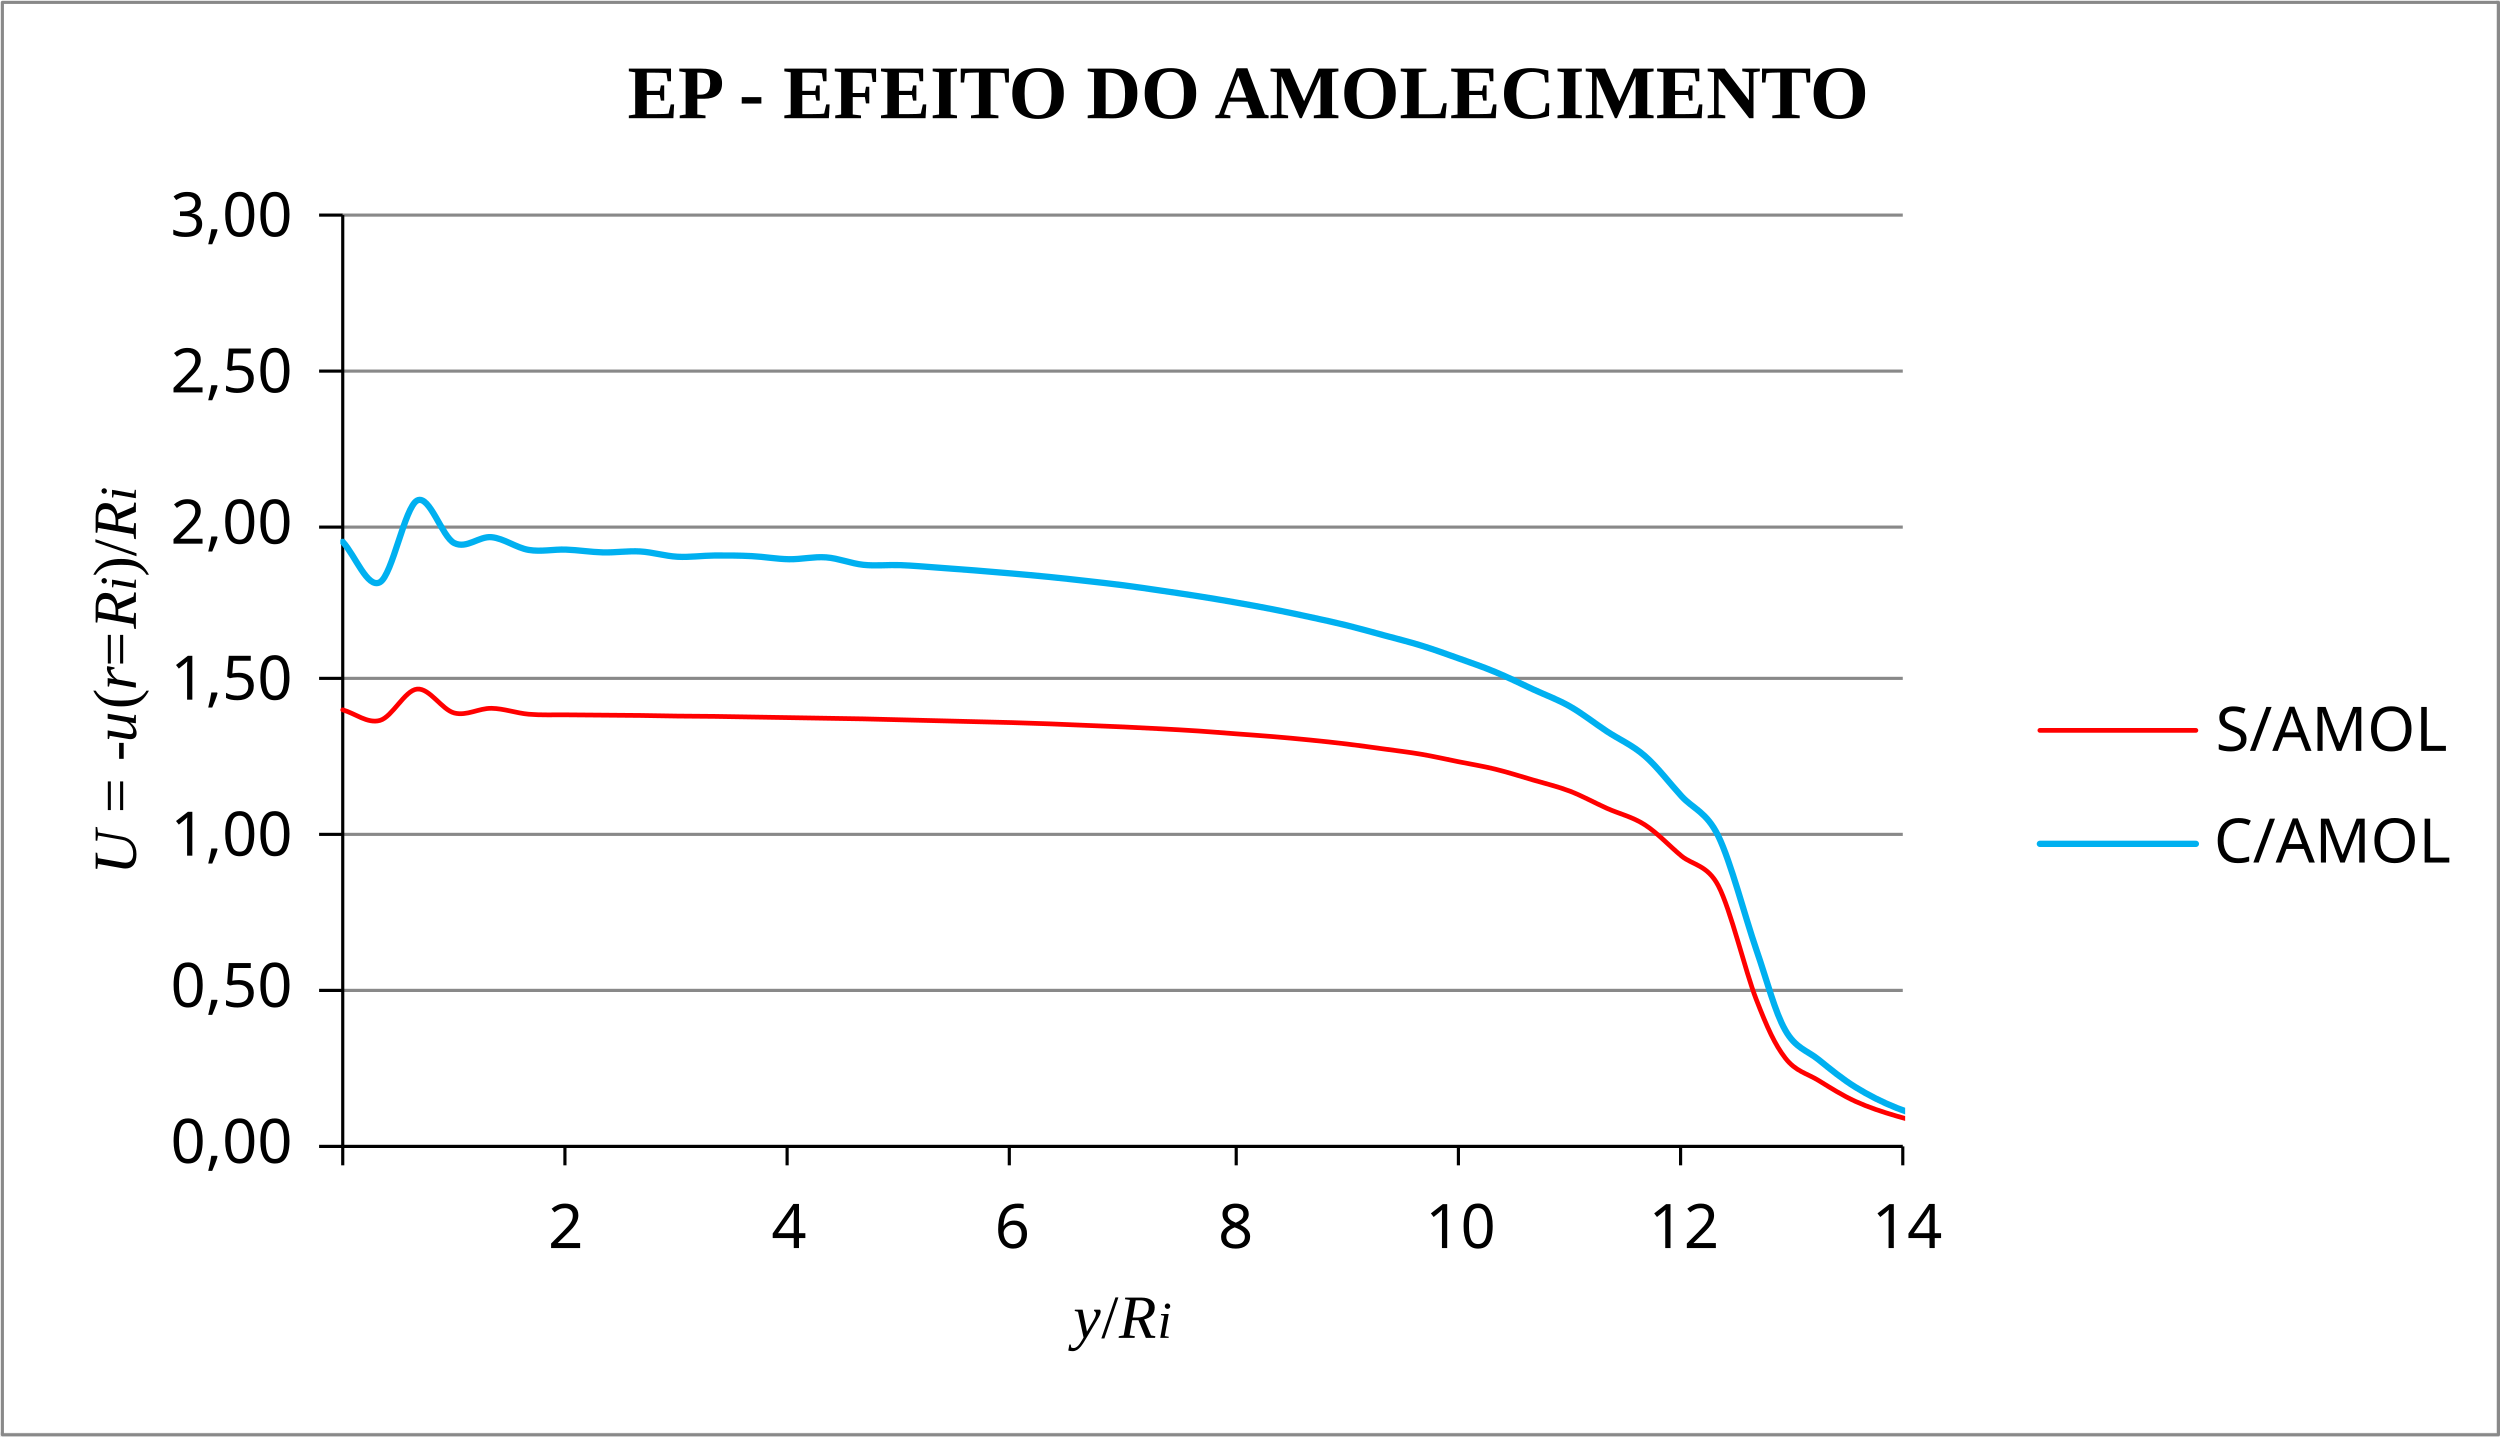
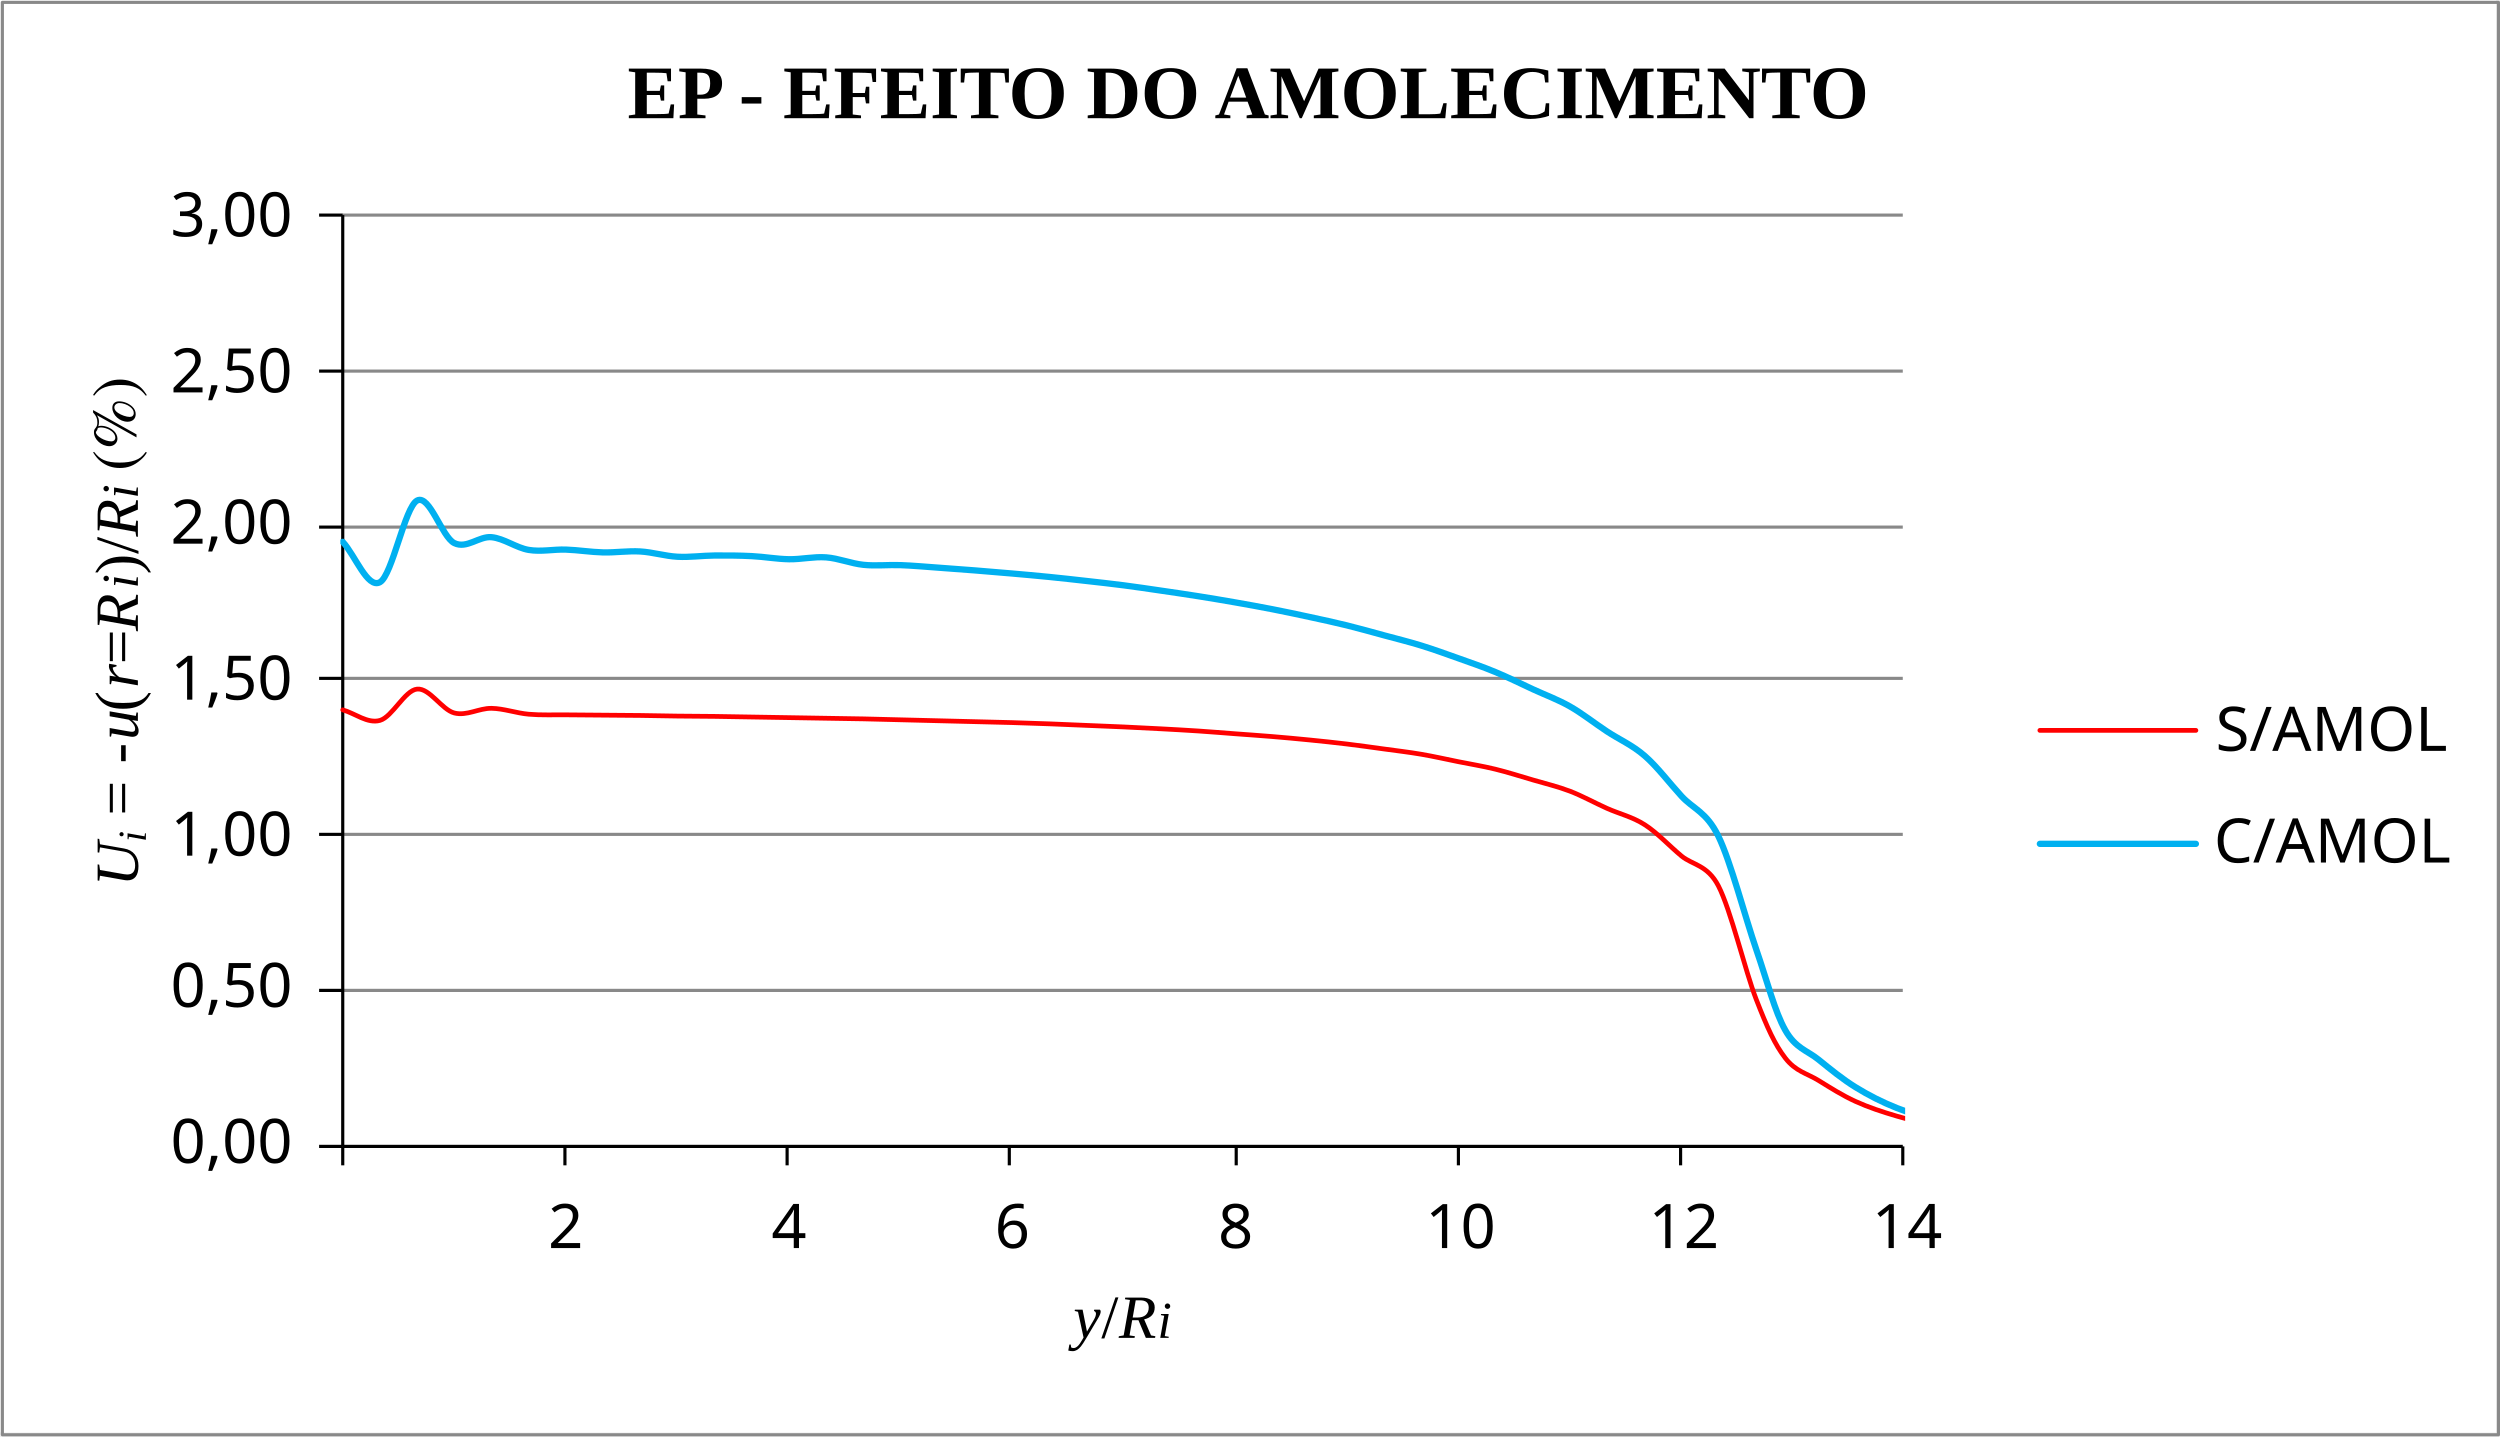
<svg xmlns="http://www.w3.org/2000/svg" width="139.92mm" height="80.389mm" viewBox="0 0 139.92 80.389" version="1.1" id="svg8">
  <defs id="defs2">
    <clipPath id="clip0-8">
      <rect x="443" y="128" width="529" height="304" id="rect593" />
    </clipPath>
    <clipPath id="clip1-5">
      <rect x="443" y="128" width="527" height="302" id="rect596" />
    </clipPath>
    <clipPath id="clip2-4">
      <rect x="443" y="128" width="527" height="302" id="rect599" />
    </clipPath>
    <clipPath id="clip3-8">
      <rect x="443" y="128" width="527" height="302" id="rect602" />
    </clipPath>
    <clipPath id="clip4-6">
      <rect x="443" y="128" width="527" height="302" id="rect605" />
    </clipPath>
    <clipPath id="clip5-0">
      <rect x="443" y="128" width="527" height="302" id="rect608" />
    </clipPath>
    <clipPath id="clip6-6">
      <rect x="443" y="128" width="527" height="302" id="rect611" />
    </clipPath>
    <clipPath id="clip7-2">
      <rect x="515" y="173" width="331" height="198" id="rect614" />
    </clipPath>
    <clipPath id="clip8-8">
      <rect x="515" y="173" width="331" height="198" id="rect617" />
    </clipPath>
    <clipPath id="clip9-7">
      <rect x="443" y="128" width="527" height="302" id="rect620" />
    </clipPath>
    <clipPath id="clip10-2">
      <rect x="443" y="128" width="527" height="302" id="rect623" />
    </clipPath>
    <clipPath id="clip11-6">
      <rect x="443" y="128" width="527" height="302" id="rect626" />
    </clipPath>
    <clipPath id="clip12-7">
      <rect x="443" y="128" width="527" height="302" id="rect629" />
    </clipPath>
    <clipPath id="clip13-7">
      <rect x="443" y="128" width="527" height="302" id="rect632" />
    </clipPath>
    <clipPath id="clip14-2">
      <rect x="443" y="128" width="527" height="302" id="rect635" />
    </clipPath>
    <clipPath id="clip15-6">
      <rect x="443" y="128" width="527" height="302" id="rect638" />
    </clipPath>
    <clipPath id="clip16-7">
      <rect x="443" y="128" width="527" height="302" id="rect641" />
    </clipPath>
    <clipPath id="clip17-5">
      <rect x="443" y="128" width="527" height="302" id="rect644" />
    </clipPath>
    <clipPath id="clip18-5">
      <rect x="443" y="128" width="527" height="302" id="rect647" />
    </clipPath>
    <clipPath id="clip19-5">
      <rect x="443" y="128" width="527" height="302" id="rect650" />
    </clipPath>
    <clipPath id="clip20-3">
      <rect x="443" y="128" width="527" height="302" id="rect653" />
    </clipPath>
    <clipPath id="clip21-5">
      <rect x="443" y="128" width="527" height="302" id="rect656" />
    </clipPath>
    <clipPath id="clip22-7">
      <rect x="443" y="128" width="527" height="302" id="rect659" />
    </clipPath>
    <clipPath id="clip23-9">
      <rect x="443" y="128" width="527" height="302" id="rect662" />
    </clipPath>
    <clipPath id="clip24-2">
      <rect x="443" y="128" width="527" height="302" id="rect665" />
    </clipPath>
    <clipPath id="clip25-9">
      <rect x="443" y="128" width="527" height="302" id="rect668" />
    </clipPath>
    <clipPath id="clip26-1">
      <rect x="443" y="128" width="527" height="302" id="rect671" />
    </clipPath>
    <clipPath id="clip27-2">
      <rect x="443" y="128" width="527" height="302" id="rect674" />
    </clipPath>
    <clipPath id="clip28-0">
      <rect x="443" y="128" width="527" height="302" id="rect677" />
    </clipPath>
    <clipPath id="clip29-2">
      <rect x="443" y="128" width="527" height="302" id="rect680" />
    </clipPath>
    <clipPath id="clip30-0">
      <rect x="443" y="128" width="527" height="302" id="rect683" />
    </clipPath>
    <clipPath id="clip31-6">
      <rect x="443" y="128" width="527" height="302" id="rect686" />
    </clipPath>
    <clipPath id="clip32-9">
      <rect x="443" y="128" width="527" height="302" id="rect689" />
    </clipPath>
    <clipPath id="clip33-4">
      <rect x="443" y="128" width="527" height="302" id="rect692" />
    </clipPath>
    <clipPath id="clip34-5">
      <rect x="443" y="128" width="527" height="302" id="rect695" />
    </clipPath>
    <clipPath id="clip35-4">
      <rect x="443" y="128" width="527" height="302" id="rect698" />
    </clipPath>
    <clipPath id="clip36-2">
      <rect x="443" y="128" width="527" height="302" id="rect701" />
    </clipPath>
    <clipPath id="clip37-4">
      <rect x="443" y="128" width="527" height="302" id="rect704" />
    </clipPath>
    <clipPath id="clip38-7">
      <rect x="443" y="128" width="527" height="302" id="rect707" />
    </clipPath>
    <clipPath id="clip39-5">
      <rect x="443" y="128" width="527" height="302" id="rect710" />
    </clipPath>
    <clipPath id="clip40-1">
      <rect x="443" y="128" width="527" height="302" id="rect713" />
    </clipPath>
    <clipPath id="clip41-7">
      <rect x="443" y="128" width="527" height="302" id="rect716" />
    </clipPath>
    <clipPath id="clip42-7">
      <rect x="443" y="128" width="527" height="302" id="rect719" />
    </clipPath>
    <clipPath id="clip43-3">
      <rect x="443" y="128" width="527" height="302" id="rect722" />
    </clipPath>
    <clipPath id="clip44-8">
      <rect x="443" y="128" width="527" height="302" id="rect725" />
    </clipPath>
    <clipPath id="clip45-5">
      <rect x="443" y="128" width="527" height="302" id="rect728" />
+     </clipPath>
+     <clipPath id="clip66-4">
+       <rect x="0" y="0" width="531" height="302" id="rect2214" />
+     </clipPath>
+     <clipPath id="clip67-2">
+       <rect x="0" y="0" width="531" height="302" id="rect2217" />
+     </clipPath>
+     <clipPath id="clip68-1">
+       <rect x="0" y="0" width="531" height="302" id="rect2220" />
+     </clipPath>
+     <clipPath id="clip69-6">
+       <rect x="0" y="0" width="531" height="302" id="rect2223" />
+     </clipPath>
+     <clipPath id="clip70-4">
+       <rect x="0" y="0" width="531" height="302" id="rect2226" />
+     </clipPath>
+     <clipPath id="clip71-6">
+       <rect x="0" y="0" width="531" height="302" id="rect2229" />
+     </clipPath>
+     <clipPath id="clip72-4">
+       <rect x="0" y="0" width="531" height="302" id="rect2232" />
+     </clipPath>
+     <clipPath id="clip73-7">
+       <rect x="0" y="0" width="531" height="302" id="rect2235" />
+     </clipPath>
+     <clipPath id="clip74-7">
+       <rect x="0" y="0" width="531" height="302" id="rect2238" />
+     </clipPath>
+     <clipPath id="clip75-9">
+       <rect x="0" y="0" width="531" height="302" id="rect2241" />
+     </clipPath>
+     <clipPath id="clip76-3">
+       <rect x="0" y="0" width="531" height="302" id="rect2244" />
+     </clipPath>
+     <clipPath id="clip77-2">
+       <rect x="0" y="0" width="531" height="302" id="rect2247" />
    </clipPath>
  </defs>
  <g id="layer1" transform="translate(-60.81952,-5.918477)">
    <g clip-path="url(#clip0-8)" transform="matrix(0.2645833,0,0,0.2645833,-56.3909,-27.94819)" id="g917">
      <rect x="443" y="128" width="528" height="303" fill="#ffffff" id="rect733" />
      <g clip-path="url(#clip1-5)" id="g737">
        <rect x="515" y="174" width="331" height="196" fill="#ffffff" id="rect735" />
      </g>
      <g clip-path="url(#clip2-4)" id="g741">
        <path d="m 515.5,337.5 h 330 m -330,-33 h 330 m -330,-33 h 330 m -330,-32 h 330 m -330,-33 h 330 m -330,-33 h 330" stroke="#898989" stroke-width="0.667" stroke-linejoin="round" stroke-miterlimit="10" fill="none" id="path739" />
      </g>
      <g clip-path="url(#clip3-8)" id="g745">
        <path d="M 0,0 1.04987e-4,197" stroke="#000000" stroke-width="0.667" stroke-linejoin="round" stroke-miterlimit="10" fill="none" fill-rule="evenodd" transform="matrix(1,0,0,-1,515.5,370.5)" id="path743" />
      </g>
      <g clip-path="url(#clip4-6)" id="g749">
        <path d="m 510.5,370.5 h 5 m -5,-33 h 5 m -5,-33 h 5 m -5,-33 h 5 m -5,-32 h 5 m -5,-33 h 5 m -5,-33 h 5" stroke="#000000" stroke-width="0.667" stroke-linejoin="round" stroke-miterlimit="10" fill="none" id="path747" />
      </g>
      <g clip-path="url(#clip5-0)" id="g753">
        <path d="m 515.5,370.5 h 330" stroke="#000000" stroke-width="0.667" stroke-linejoin="round" stroke-miterlimit="10" fill="none" fill-rule="evenodd" id="path751" />
      </g>
      <g clip-path="url(#clip6-6)" id="g757">
        <path d="m 515.5,370.5 v 4 m 47,-4 v 4 m 47,-4 v 4 m 47,-4 v 4 m 48,-4 v 4 m 47,-4 v 4 m 47,-4 v 4 m 47,-4 v 4" stroke="#000000" stroke-width="0.667" stroke-linejoin="round" stroke-miterlimit="10" fill="none" id="path755" />
      </g>
      <g clip-path="url(#clip7-2)" id="g761" style="stroke-width:1.002;stroke-miterlimit:4;stroke-dasharray:none;fill:none;fill-opacity:1;stroke:#ff0000;stroke-opacity:1">
        <path d="m 515.5,278.161 c 2.622,0.744 5.243,2.965 7.866,2.232 2.622,-0.733 5.245,-6.368 7.868,-6.63 2.622,-0.263 5.245,4.376 7.865,5.055 2.621,0.678 5.236,-1.029 7.859,-0.985 2.624,0.044 5.259,1.017 7.882,1.247 2.624,0.23 5.239,0.099 7.859,0.132 2.619,0.032 5.235,0.043 7.859,0.065 2.623,0.022 5.258,0.033 7.882,0.066 2.623,0.033 5.239,0.098 7.858,0.131 2.62,0.033 5.236,0.033 7.859,0.066 2.624,0.032 5.259,0.087 7.882,0.131 2.624,0.044 5.239,0.088 7.859,0.131 2.619,0.044 5.235,0.088 7.859,0.132 2.623,0.043 5.258,0.076 7.882,0.131 2.623,0.055 5.239,0.131 7.858,0.197 2.62,0.065 5.236,0.131 7.859,0.197 2.623,0.065 5.259,0.131 7.882,0.197 2.624,0.065 5.239,0.12 7.859,0.197 2.619,0.076 5.235,0.164 7.858,0.262 2.624,0.099 5.259,0.219 7.883,0.329 2.623,0.109 5.239,0.207 7.858,0.328 2.62,0.12 5.235,0.251 7.859,0.394 2.623,0.142 5.259,0.284 7.882,0.459 2.624,0.175 5.239,0.394 7.859,0.591 2.619,0.197 5.235,0.372 7.858,0.591 2.624,0.219 5.259,0.459 7.883,0.722 2.623,0.263 5.239,0.536 7.858,0.854 2.62,0.317 5.235,0.689 7.859,1.05 2.623,0.361 5.259,0.667 7.882,1.116 2.624,0.448 5.251,1.05 7.859,1.575 2.607,0.526 5.152,0.931 7.788,1.576 2.635,0.646 5.388,1.521 8.023,2.298 2.636,0.777 5.192,1.368 7.788,2.363 2.596,0.996 5.153,2.429 7.788,3.611 2.635,1.181 5.389,1.795 8.024,3.479 2.635,1.684 5.192,4.471 7.788,6.624 2.282,1.893 5.47,1.849 7.788,6.296 2.635,5.057 5.663,17.975 8.023,24.047 2.36,6.073 3.933,9.528 6.136,12.388 2.203,2.86 4.602,3.242 7.08,4.773 2.478,1.531 5.034,3.158 7.788,4.411 2.753,1.254 5.624,2.198 8.732,3.109 3.107,0.91 6.411,1.712 9.911,2.355 3.501,0.642 7.159,1.084 11.092,1.499 3.933,0.415 8.103,0.731 12.508,0.993 4.405,0.261 9.007,0.417 13.924,0.576 4.916,0.159 10.029,0.281 15.575,0.379 5.546,0.099 11.485,0.152 17.7,0.213 6.214,0.061 12.626,0.113 19.587,0.152 6.962,0.038 14.357,0.055 22.184,0.079 7.827,0.025 16.008,0.052 24.779,0.069 8.769,0.017 18.019,0.019 27.849,0.034 9.83,0.014 20.77,0.035 31.15,0.052" stroke="#00b0f0" stroke-width="1.333" stroke-linecap="round" stroke-linejoin="round" stroke-miterlimit="10" stroke-dasharray="4, 5.333" fill="none" id="path759" style="stroke-width:1.002;stroke-miterlimit:4;stroke-dasharray:none;fill:none;fill-opacity:1;stroke:#ff0000;stroke-opacity:1" />
      </g>
      <g clip-path="url(#clip8-8)" id="g765">
        <path d="m 515.5,242.617 c 2.622,2.846 5.243,9.996 7.866,8.54 2.622,-1.456 5.245,-15.898 7.868,-17.277 2.622,-1.38 5.245,7.708 7.865,9 2.621,1.292 5.236,-1.49 7.859,-1.249 2.624,0.241 5.259,2.256 7.882,2.694 2.624,0.438 5.239,-0.154 7.859,-0.066 2.619,0.088 5.235,0.526 7.859,0.591 2.623,0.066 5.258,-0.35 7.882,-0.197 2.623,0.153 5.239,0.975 7.858,1.117 2.62,0.142 5.236,-0.241 7.859,-0.263 2.624,-0.022 5.259,0 7.882,0.132 2.624,0.131 5.239,0.613 7.859,0.657 2.619,0.043 5.235,-0.592 7.859,-0.395 2.623,0.197 5.258,1.303 7.882,1.577 2.623,0.274 5.239,-0.033 7.858,0.066 2.62,0.098 5.236,0.339 7.859,0.525 2.623,0.186 5.259,0.383 7.882,0.591 2.624,0.208 5.239,0.427 7.859,0.657 2.619,0.23 5.235,0.46 7.858,0.723 2.624,0.263 5.259,0.558 7.883,0.854 2.623,0.296 5.239,0.58 7.858,0.92 2.62,0.339 5.235,0.733 7.859,1.116 2.623,0.384 5.259,0.767 7.882,1.183 2.624,0.416 5.239,0.854 7.859,1.314 2.619,0.46 5.235,0.93 7.858,1.445 2.624,0.515 5.259,1.073 7.883,1.642 2.623,0.57 5.239,1.128 7.858,1.774 2.62,0.646 5.235,1.39 7.859,2.102 2.623,0.712 5.259,1.358 7.882,2.168 2.624,0.81 5.251,1.763 7.859,2.693 2.607,0.931 5.152,1.796 7.788,2.891 2.635,1.095 5.388,2.463 8.023,3.679 2.636,1.215 5.192,2.135 7.788,3.613 2.596,1.478 5.153,3.514 7.788,5.255 2.635,1.741 5.389,2.901 8.024,5.19 2.635,2.288 5.192,5.708 7.788,8.54 2.483,2.709 5.266,3.279 7.788,8.448 2.635,5.403 5.663,17.13 8.023,23.971 2.36,6.841 3.933,13.184 6.136,17.073 2.203,3.889 4.602,4.25 7.08,6.261 2.478,2.011 5.034,4.106 7.788,5.807 2.753,1.701 5.624,3.165 8.732,4.401 3.107,1.237 6.411,2.18 9.911,3.018 3.501,0.837 7.159,1.47 11.092,2.006 3.933,0.536 8.103,0.886 12.508,1.207 4.405,0.322 9.007,0.528 13.924,0.722 4.916,0.193 10.029,0.322 15.575,0.44 5.546,0.117 11.485,0.192 17.7,0.264 6.214,0.072 12.626,0.124 19.587,0.169 6.962,0.046 14.357,0.074 22.184,0.103 7.827,0.029 16.008,0.053 24.779,0.074 8.769,0.021 18.019,0.032 27.849,0.051 9.83,0.02 20.77,0.044 31.15,0.066" stroke="#00b0f0" stroke-width="1.333" stroke-linecap="round" stroke-linejoin="round" stroke-miterlimit="10" fill="none" id="path763" />
      </g>
      <g clip-path="url(#clip9-7)" id="g769">
        <text font-family="Calibri, Calibri_MSFontService, sans-serif" font-weight="400" font-size="13px" transform="translate(479.077,374)" id="text767">0,00</text>
      </g>
      <g clip-path="url(#clip10-2)" id="g773">
        <text font-family="Calibri, Calibri_MSFontService, sans-serif" font-weight="400" font-size="13px" transform="translate(479.077,341)" id="text771">0,50</text>
      </g>
      <g clip-path="url(#clip11-6)" id="g777">
        <text font-family="Calibri, Calibri_MSFontService, sans-serif" font-weight="400" font-size="13px" transform="translate(479.077,309)" id="text775">1,00</text>
      </g>
      <g clip-path="url(#clip12-7)" id="g781">
        <text font-family="Calibri, Calibri_MSFontService, sans-serif" font-weight="400" font-size="13px" transform="translate(479.077,276)" id="text779">1,50</text>
      </g>
      <g clip-path="url(#clip13-7)" id="g785">
        <text font-family="Calibri, Calibri_MSFontService, sans-serif" font-weight="400" font-size="13px" transform="translate(479.077,243)" id="text783">2,00</text>
      </g>
      <g clip-path="url(#clip14-2)" id="g789">
        <text font-family="Calibri, Calibri_MSFontService, sans-serif" font-weight="400" font-size="13px" transform="translate(479.077,211)" id="text787">2,50</text>
      </g>
      <g clip-path="url(#clip15-6)" id="g793">
        <text font-family="Calibri, Calibri_MSFontService, sans-serif" font-weight="400" font-size="13px" transform="translate(479.077,178)" id="text791">3,00</text>
      </g>
      <g clip-path="url(#clip16-7)" id="g797">
        <text font-family="Calibri, Calibri_MSFontService, sans-serif" font-weight="400" font-size="13px" transform="translate(558.949,392)" id="text795">2</text>
      </g>
      <g clip-path="url(#clip17-5)" id="g801">
        <text font-family="Calibri, Calibri_MSFontService, sans-serif" font-weight="400" font-size="13px" transform="translate(606.186,392)" id="text799">4</text>
      </g>
      <g clip-path="url(#clip18-5)" id="g805">
        <text font-family="Calibri, Calibri_MSFontService, sans-serif" font-weight="400" font-size="13px" transform="translate(653.424,392)" id="text803">6</text>
      </g>
      <g clip-path="url(#clip19-5)" id="g809">
        <text font-family="Calibri, Calibri_MSFontService, sans-serif" font-weight="400" font-size="13px" transform="translate(700.661,392)" id="text807">8</text>
      </g>
      <g clip-path="url(#clip20-3)" id="g813">
        <text font-family="Calibri, Calibri_MSFontService, sans-serif" font-weight="400" font-size="13px" transform="translate(744.518,392)" id="text811">10</text>
      </g>
      <g clip-path="url(#clip21-5)" id="g817">
        <text font-family="Calibri, Calibri_MSFontService, sans-serif" font-weight="400" font-size="13px" transform="translate(791.756,392)" id="text815">12</text>
      </g>
      <g clip-path="url(#clip22-7)" id="g821">
        <text font-family="Calibri, Calibri_MSFontService, sans-serif" font-weight="400" font-size="13px" transform="translate(838.993,392)" id="text819">14</text>
      </g>
-       <g clip-path="url(#clip23-9)" id="g825">
-         <text font-family="'Times New Roman', 'Times New Roman_MSFontService', sans-serif" font-style="italic" font-weight="400" font-size="13px" transform="rotate(-90,392.372,-79.372)" id="text823">U</text>
-       </g>
-       <g clip-path="url(#clip24-2)" id="g829">
-         <text font-family="'Times New Roman', 'Times New Roman_MSFontService', sans-serif" font-weight="400" font-size="13px" transform="rotate(-90,385.872,-85.872)" id="text827">=</text>
-       </g>
-       <g clip-path="url(#clip25-9)" id="g833">
-         <text font-family="'Times New Roman', 'Times New Roman_MSFontService', sans-serif" font-weight="400" font-size="13px" transform="rotate(-90,380.372,-91.372)" id="text831">-</text>
-       </g>
-       <g clip-path="url(#clip26-1)" id="g837">
-         <text font-family="'Times New Roman', 'Times New Roman_MSFontService', sans-serif" font-style="italic" font-weight="400" font-size="13px" transform="rotate(-90,378.372,-93.372)" id="text835">u</text>
-       </g>
-       <g clip-path="url(#clip27-2)" id="g841">
-         <text font-family="'Times New Roman', 'Times New Roman_MSFontService', sans-serif" font-weight="400" font-size="13px" transform="rotate(-90,374.872,-96.872)" id="text839">(</text>
-       </g>
-       <g clip-path="url(#clip28-0)" id="g845">
-         <text font-family="'Times New Roman', 'Times New Roman_MSFontService', sans-serif" font-style="italic" font-weight="400" font-size="13px" transform="rotate(-90,372.872,-98.872)" id="text843">r</text>
-       </g>
-       <g clip-path="url(#clip29-2)" id="g849">
-         <text font-family="'Times New Roman', 'Times New Roman_MSFontService', sans-serif" font-weight="400" font-size="13px" transform="rotate(-90,370.372,-101.372)" id="text847">=</text>
-       </g>
-       <g clip-path="url(#clip30-0)" id="g853">
-         <text font-family="'Times New Roman', 'Times New Roman_MSFontService', sans-serif" font-style="italic" font-weight="400" font-size="13px" transform="rotate(-90,366.372,-105.372)" id="text851">R</text>
-       </g>
-       <g clip-path="url(#clip31-6)" id="g857">
-         <text font-family="'Times New Roman', 'Times New Roman_MSFontService', sans-serif" font-style="italic" font-weight="400" font-size="11px" transform="rotate(-90,362.372,-109.372)" id="text855">i</text>
-       </g>
-       <g clip-path="url(#clip32-9)" id="g861">
-         <text font-family="'Times New Roman', 'Times New Roman_MSFontService', sans-serif" font-weight="400" font-size="13px" transform="rotate(-90,360.872,-110.872)" id="text859">)/</text>
-       </g>
-       <g clip-path="url(#clip33-4)" id="g865">
-         <text font-family="'Times New Roman', 'Times New Roman_MSFontService', sans-serif" font-style="italic" font-weight="400" font-size="13px" transform="rotate(-90,356.872,-114.872)" id="text863">R</text>
-       </g>
-       <g clip-path="url(#clip34-5)" id="g869">
-         <text font-family="'Times New Roman', 'Times New Roman_MSFontService', sans-serif" font-style="italic" font-weight="400" font-size="11px" transform="rotate(-90,352.872,-118.872)" id="text867">i</text>
-       </g>
      <g clip-path="url(#clip35-4)" id="g873">
        <text font-family="'Times New Roman', 'Times New Roman_MSFontService', sans-serif" font-style="italic" font-weight="400" font-size="13px" transform="translate(670.052,411)" id="text871">y</text>
      </g>
      <g clip-path="url(#clip36-2)" id="g877">
        <text font-family="'Times New Roman', 'Times New Roman_MSFontService', sans-serif" font-weight="400" font-size="13px" transform="translate(675.972,411)" id="text875">/</text>
      </g>
      <g clip-path="url(#clip37-4)" id="g881">
        <text font-family="'Times New Roman', 'Times New Roman_MSFontService', sans-serif" font-style="italic" font-weight="400" font-size="13px" transform="translate(679.679,411)" id="text879">R</text>
      </g>
      <g clip-path="url(#clip38-7)" id="g885">
        <text font-family="'Times New Roman', 'Times New Roman_MSFontService', sans-serif" font-style="italic" font-weight="400" font-size="11px" transform="translate(687.826,411)" id="text883">i</text>
      </g>
      <g clip-path="url(#clip39-5)" id="g889">
        <text font-family="'Times New Roman', 'Times New Roman_MSFontService', sans-serif" font-weight="700" font-size="16px" transform="translate(575.738,153)" id="text887">EP</text>
      </g>
      <g clip-path="url(#clip40-1)" id="g893">
        <text font-family="'Times New Roman', 'Times New Roman_MSFontService', sans-serif" font-weight="700" font-size="16px" transform="translate(599.305,153)" id="text891">-</text>
      </g>
      <g clip-path="url(#clip41-7)" id="g897">
        <text font-family="'Times New Roman', 'Times New Roman_MSFontService', sans-serif" font-weight="700" font-size="16px" transform="translate(608.632,153)" id="text895">EFEITO DO AMOLECIMENTO</text>
      </g>
      <g clip-path="url(#clip42-7)" id="g901" style="stroke-width:1.002;stroke-miterlimit:4;stroke-dasharray:none;stroke:#ff0000;stroke-opacity:1">
        <path d="m 874.5,282.5 h 33" stroke="#00b0f0" stroke-width="1.333" stroke-linecap="round" stroke-linejoin="round" stroke-miterlimit="10" stroke-dasharray="4, 5.333" fill="none" fill-rule="evenodd" id="path899" style="stroke-width:1.002;stroke-miterlimit:4;stroke-dasharray:none;stroke:#ff0000;stroke-opacity:1" />
      </g>
      <g clip-path="url(#clip43-3)" id="g905" transform="translate(-0.3608043,23.45228)">
        <text font-family="Calibri, Calibri_MSFontService, sans-serif" font-weight="400" font-size="13px" transform="translate(911.68,287)" id="text903">C/AMOL</text>
      </g>
      <g clip-path="url(#clip44-8)" id="g909">
        <path d="m 874.5,306.5 h 33" stroke="#00b0f0" stroke-width="1.333" stroke-linecap="round" stroke-linejoin="round" stroke-miterlimit="10" fill="none" fill-rule="evenodd" id="path907" />
      </g>
      <g clip-path="url(#clip45-5)" id="g913" transform="translate(0,-24.17388)">
        <text font-family="Calibri, Calibri_MSFontService, sans-serif" font-weight="400" font-size="13px" transform="translate(911.68,311)" id="text911">S/AMOL</text>
      </g>
      <rect x="443.5" y="128.5" width="528" height="303" stroke="#898989" stroke-width="0.667" stroke-linejoin="round" stroke-miterlimit="10" fill="none" id="rect915" />
+       <g clip-path="url(#clip66-4)" id="g2531" transform="translate(443.5,130.5)">
+         <text font-family="'Times New Roman', 'Times New Roman_MSFontService', sans-serif" font-style="italic" font-weight="400" font-size="13px" transform="rotate(-90,106.8333,78.16665)" id="text2529">U<tspan style="font-size:65%;baseline-shift:sub" id="tspan1344">i</tspan>
+         </text>
+       </g>
+       <g clip-path="url(#clip67-2)" id="g2535" transform="translate(443.5,128.5)">
+         <text font-family="'Times New Roman', 'Times New Roman_MSFontService', sans-serif" font-weight="400" font-size="13px" transform="rotate(-90,100.3333,71.66665)" id="text2533">=</text>
+       </g>
+       <g clip-path="url(#clip68-1)" id="g2539" transform="translate(443.5,128.5)">
+         <text font-family="'Times New Roman', 'Times New Roman_MSFontService', sans-serif" font-weight="400" font-size="13px" transform="rotate(-90,94.83335,66.16665)" id="text2537">-</text>
+       </g>
+       <g clip-path="url(#clip69-6)" id="g2543" transform="translate(443.5,128.5)">
+         <text font-family="'Times New Roman', 'Times New Roman_MSFontService', sans-serif" font-style="italic" font-weight="400" font-size="13px" transform="rotate(-90,92.33335,63.66665)" id="text2541">u</text>
+       </g>
+       <g clip-path="url(#clip70-4)" id="g2547" transform="translate(443.5,128.5)">
+         <text font-family="'Times New Roman', 'Times New Roman_MSFontService', sans-serif" font-weight="400" font-size="13px" transform="rotate(-90,89.33335,60.66665)" id="text2545">(</text>
+       </g>
+       <g clip-path="url(#clip71-6)" id="g2551" transform="translate(443.5,128.5)">
+         <text font-family="'Times New Roman', 'Times New Roman_MSFontService', sans-serif" font-style="italic" font-weight="400" font-size="13px" transform="rotate(-90,86.83335,58.16665)" id="text2549">r</text>
+       </g>
+       <g clip-path="url(#clip72-4)" id="g2555" transform="translate(443.5,128.5)">
+         <text font-family="'Times New Roman', 'Times New Roman_MSFontService', sans-serif" font-weight="400" font-size="13px" transform="rotate(-90,84.33335,55.66665)" id="text2553">=</text>
+       </g>
+       <g clip-path="url(#clip73-7)" id="g2559" transform="translate(443.5,128.5)">
+         <text font-family="'Times New Roman', 'Times New Roman_MSFontService', sans-serif" font-style="italic" font-weight="400" font-size="13px" transform="rotate(-90,80.83335,52.16665)" id="text2557">R</text>
+       </g>
+       <g clip-path="url(#clip74-7)" id="g2563" transform="translate(443.5,128.5)">
+         <text font-family="'Times New Roman', 'Times New Roman_MSFontService', sans-serif" font-style="italic" font-weight="400" font-size="11px" transform="rotate(-90,76.33335,47.66665)" id="text2561">i</text>
+       </g>
+       <g clip-path="url(#clip75-9)" id="g2567" transform="translate(443.5,128.5)">
+         <text font-family="'Times New Roman', 'Times New Roman_MSFontService', sans-serif" font-weight="400" font-size="13px" transform="rotate(-90,74.83335,46.16665)" id="text2565">)/</text>
+       </g>
+       <g clip-path="url(#clip76-3)" id="g2571" transform="translate(443.5,128.5)">
+         <text font-family="'Times New Roman', 'Times New Roman_MSFontService', sans-serif" font-style="italic" font-weight="400" font-size="13px" transform="rotate(-90,70.83335,42.16665)" id="text2569">R</text>
+       </g>
+       <g clip-path="url(#clip77-2)" id="g2575" transform="translate(443.5,128.5)">
+         <text font-family="'Times New Roman', 'Times New Roman_MSFontService', sans-serif" font-style="italic" font-weight="400" font-size="11px" transform="rotate(-90,66.83335,38.16665)" id="text2573">i</text>
+       </g>
+       <text xml:space="preserve" style="font-size:13.333px;line-height:1.25;font-family:times;-inkscape-font-specification:times;letter-spacing:0px;stroke-width:1" x="-227.636" y="471.706" id="text1171" transform="rotate(-90)">
+         <tspan id="tspan1169" x="-227.636" y="471.706" style="stroke-width:1">(%)</tspan>
+       </text>
    </g>
  </g>
</svg>
